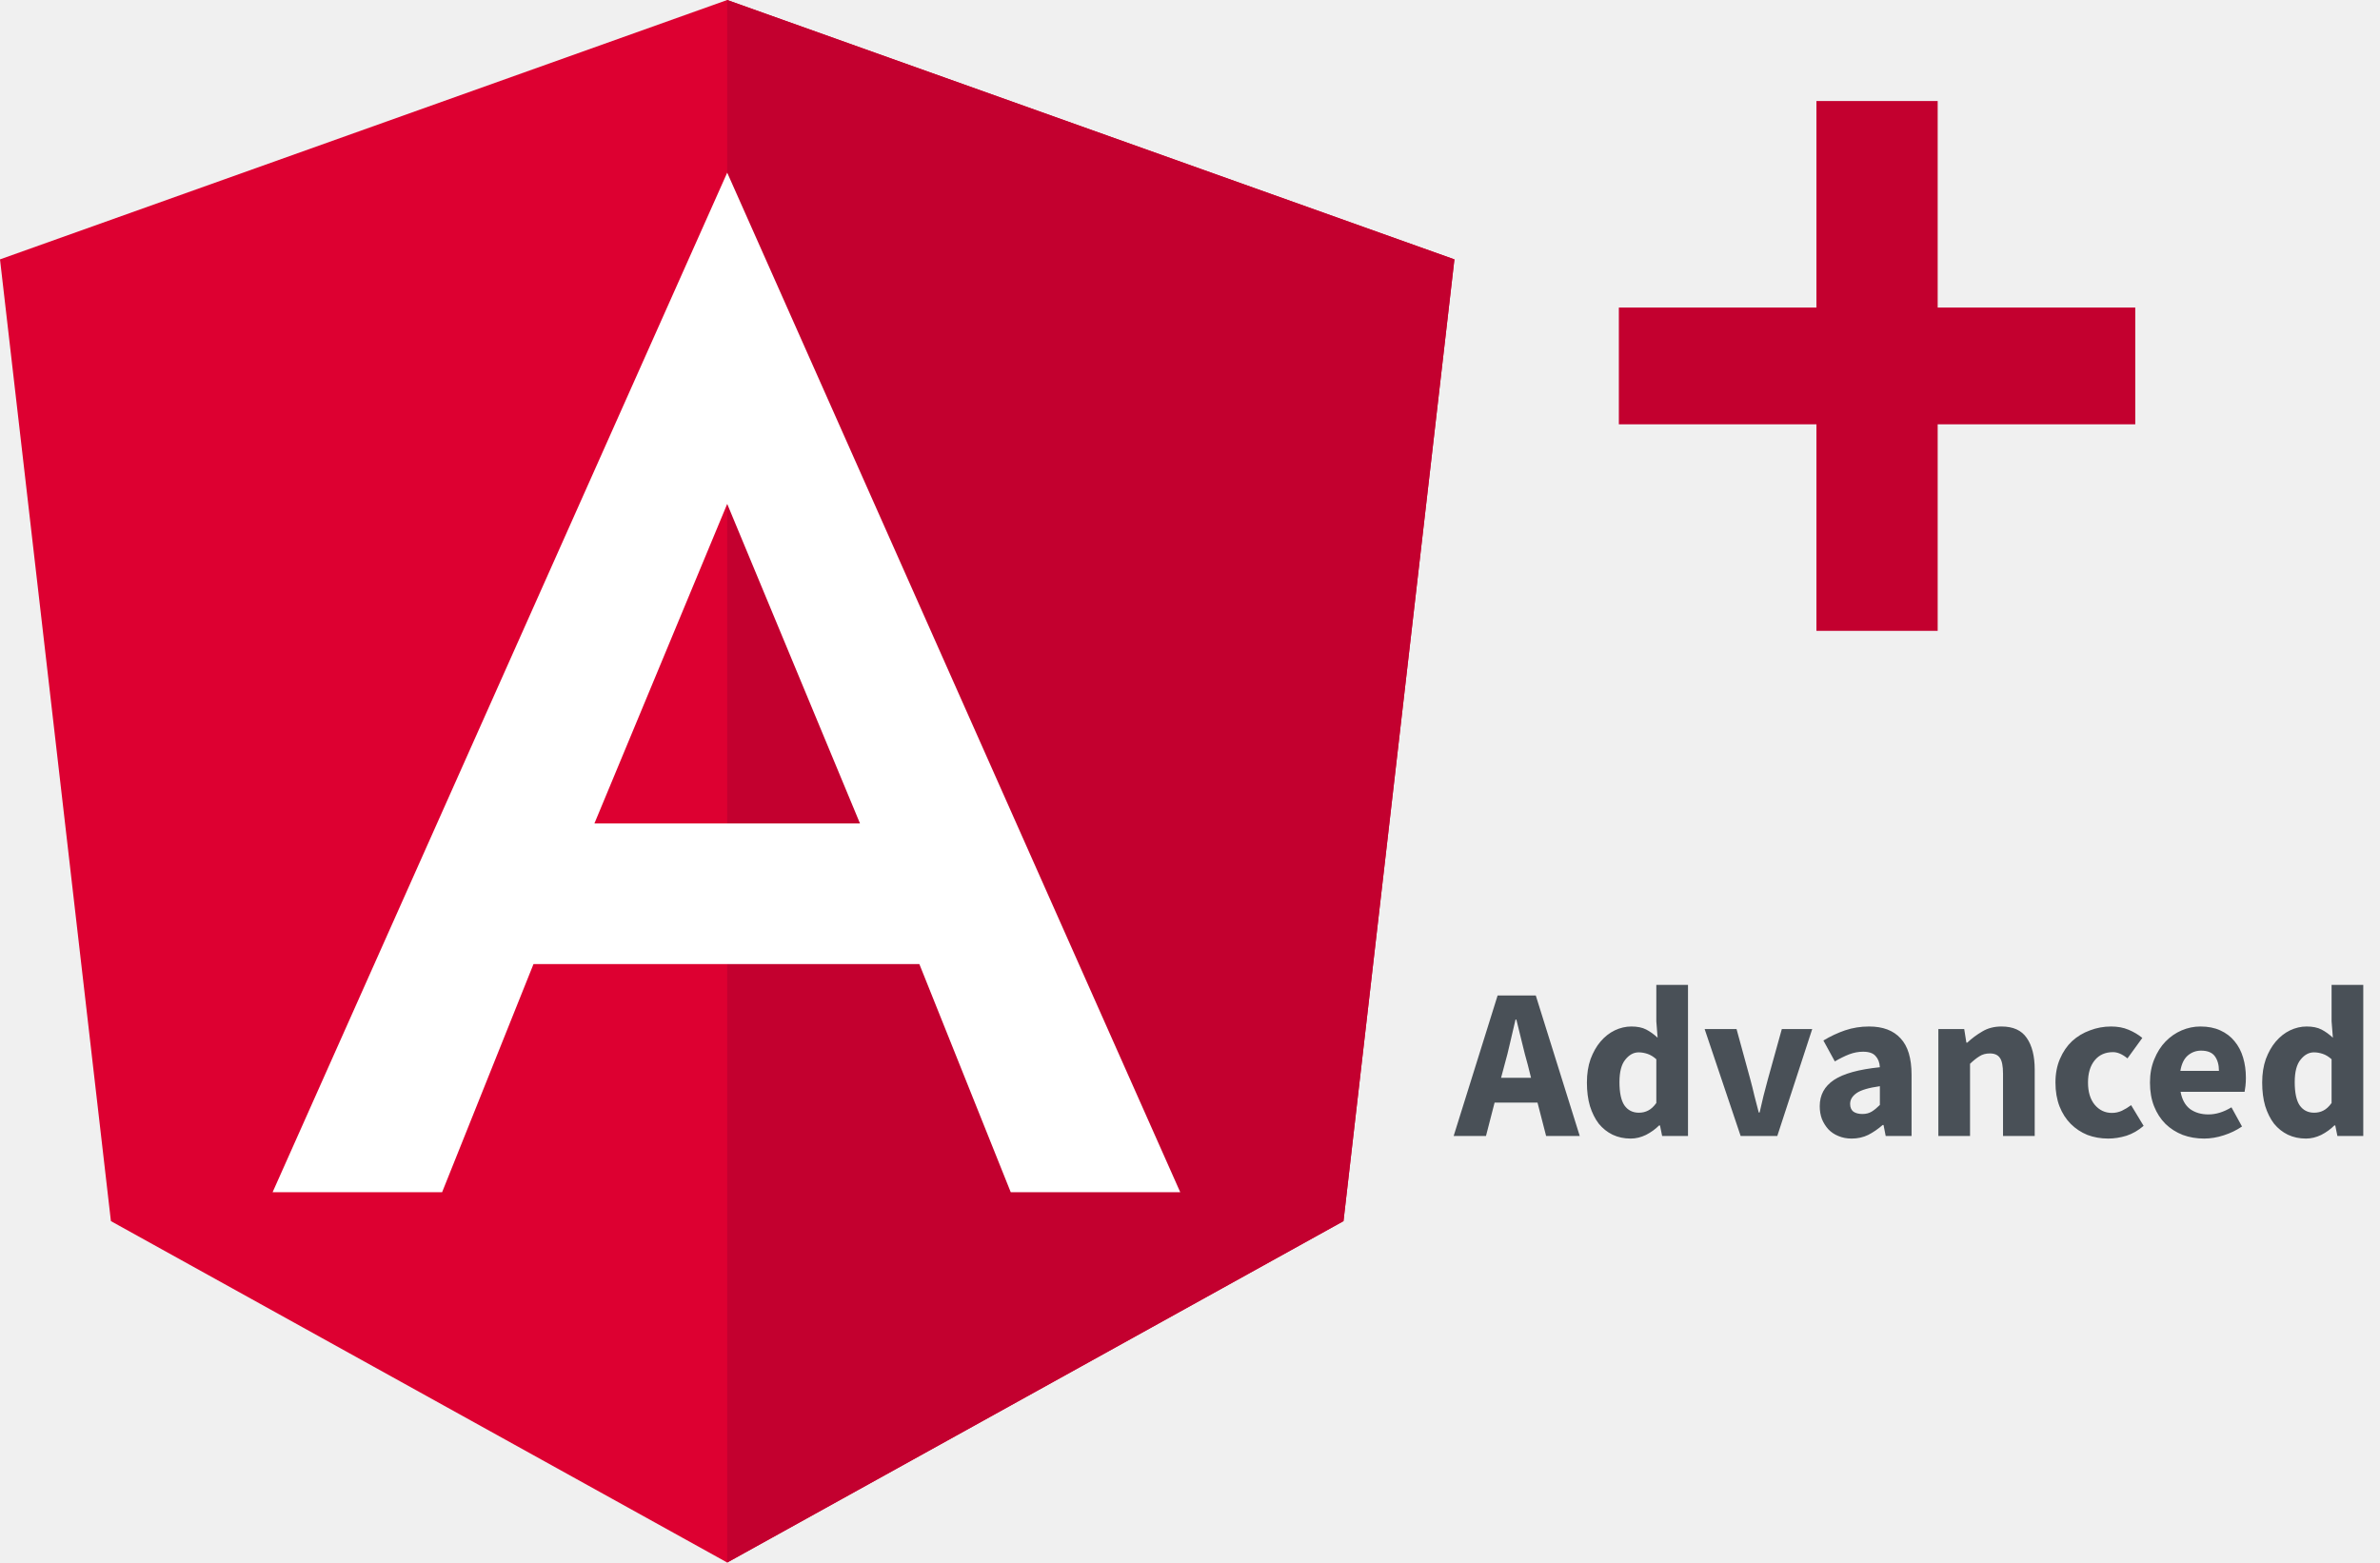
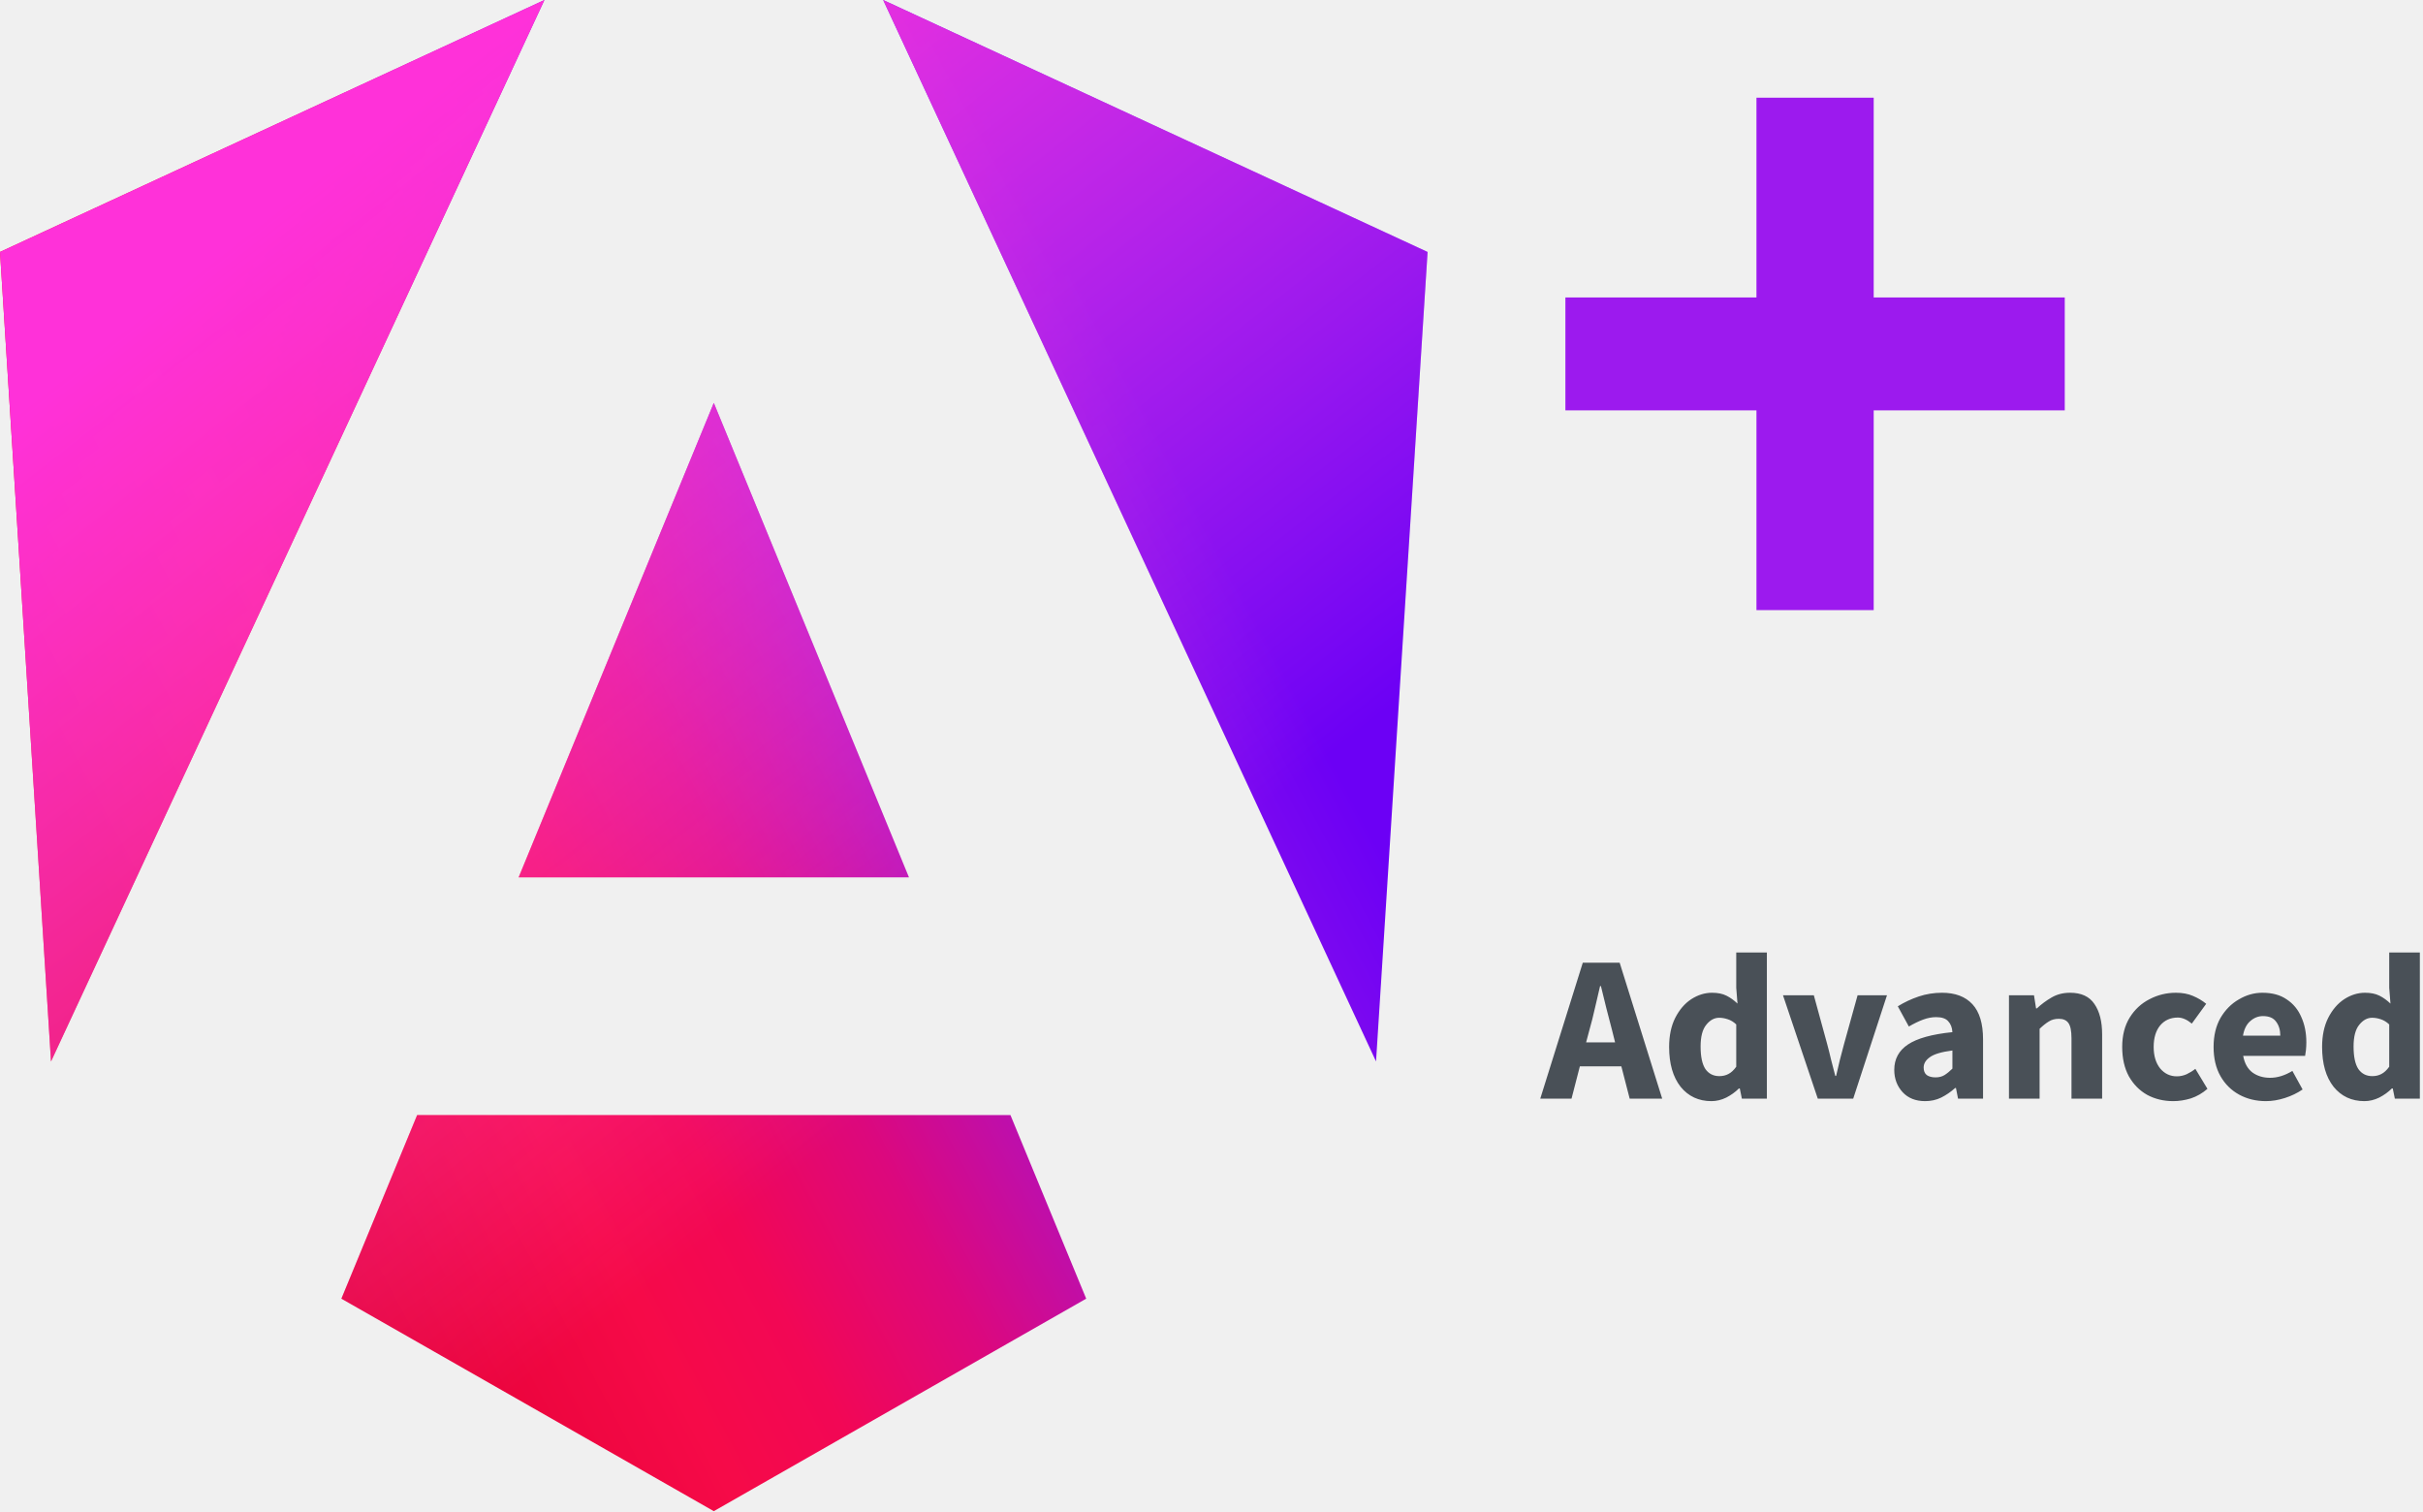
- <svg xmlns="http://www.w3.org/2000/svg" width="530" height="348" viewBox="0 0 530 348" fill="none">
-   <path d="M161.941 0L0 57.768L24.7 271.962L161.941 348L299.182 271.962L323.881 57.768L161.941 0Z" fill="#DD0031" />
-   <path d="M161.941 0V38.628V38.454V214.716V348L299.182 271.962L323.882 57.768L161.941 0Z" fill="#C3002F" />
-   <path d="M161.941 38.454L60.706 265.524H98.452L118.803 214.716H204.731L225.082 265.524H262.828L161.941 38.454ZM191.511 183.396H132.37L161.941 112.23L191.511 183.396Z" fill="white" />
-   <path d="M404.5 140.5V94.5H360.5V68.5H404.5V22.5H431.5V68.5H475.5V94.5H431.5V140.5H404.5Z" fill="#C3002F" />
-   <path d="M335.04 237.16L334.272 240.04H340.944L340.224 237.16C339.776 235.592 339.344 233.928 338.928 232.168C338.512 230.408 338.096 228.712 337.68 227.08H337.488C337.104 228.744 336.704 230.456 336.288 232.216C335.904 233.944 335.488 235.592 335.04 237.16ZM323.712 253L333.504 221.704H342L351.792 253H344.304L342.384 245.56H332.832L330.912 253H323.712ZM363.132 253.576C361.66 253.576 360.316 253.288 359.1 252.712C357.916 252.136 356.892 251.32 356.028 250.264C355.196 249.176 354.54 247.864 354.06 246.328C353.612 244.792 353.388 243.048 353.388 241.096C353.388 239.144 353.66 237.4 354.204 235.864C354.78 234.328 355.516 233.032 356.412 231.976C357.34 230.888 358.396 230.056 359.58 229.48C360.796 228.904 362.028 228.616 363.276 228.616C364.62 228.616 365.724 228.84 366.588 229.288C367.452 229.736 368.3 230.344 369.132 231.112L368.844 227.464V219.352H375.9V253H370.14L369.66 250.648H369.468C368.636 251.48 367.66 252.184 366.54 252.76C365.42 253.304 364.284 253.576 363.132 253.576ZM364.956 247.816C365.724 247.816 366.412 247.656 367.02 247.336C367.66 247.016 368.268 246.456 368.844 245.656V235.912C368.204 235.336 367.548 234.936 366.876 234.712C366.204 234.488 365.548 234.376 364.908 234.376C363.788 234.376 362.796 234.92 361.932 236.008C361.068 237.064 360.636 238.728 360.636 241C360.636 243.368 361.004 245.096 361.74 246.184C362.508 247.272 363.58 247.816 364.956 247.816ZM387.623 253L379.607 229.192H386.711L389.783 240.424C390.103 241.608 390.407 242.824 390.695 244.072C391.015 245.288 391.335 246.52 391.655 247.768H391.847C392.135 246.52 392.423 245.288 392.711 244.072C393.031 242.824 393.351 241.608 393.671 240.424L396.791 229.192H403.559L395.783 253H387.623ZM412.339 253.576C411.251 253.576 410.259 253.384 409.363 253C408.499 252.648 407.763 252.152 407.155 251.512C406.547 250.84 406.067 250.072 405.715 249.208C405.395 248.344 405.235 247.4 405.235 246.376C405.235 243.88 406.291 241.928 408.403 240.52C410.515 239.112 413.923 238.168 418.627 237.688C418.563 236.632 418.243 235.8 417.667 235.192C417.123 234.552 416.195 234.232 414.883 234.232C413.859 234.232 412.835 234.424 411.811 234.808C410.819 235.192 409.747 235.72 408.595 236.392L406.051 231.736C407.587 230.808 409.187 230.056 410.851 229.48C412.547 228.904 414.339 228.616 416.227 228.616C419.299 228.616 421.635 229.496 423.235 231.256C424.867 232.984 425.683 235.688 425.683 239.368V253H419.923L419.443 250.552H419.251C418.227 251.448 417.155 252.184 416.035 252.76C414.915 253.304 413.683 253.576 412.339 253.576ZM414.739 248.104C415.539 248.104 416.227 247.928 416.803 247.576C417.379 247.224 417.987 246.728 418.627 246.088V241.912C416.131 242.264 414.403 242.776 413.443 243.448C412.483 244.12 412.003 244.92 412.003 245.848C412.003 246.616 412.243 247.192 412.723 247.576C413.235 247.928 413.907 248.104 414.739 248.104ZM431.651 253V229.192H437.411L437.891 232.216H438.083C439.107 231.256 440.227 230.424 441.443 229.72C442.659 228.984 444.083 228.616 445.715 228.616C448.307 228.616 450.179 229.464 451.331 231.16C452.515 232.856 453.107 235.208 453.107 238.216V253H446.051V239.128C446.051 237.4 445.811 236.216 445.331 235.576C444.883 234.936 444.147 234.616 443.123 234.616C442.227 234.616 441.459 234.824 440.819 235.24C440.179 235.624 439.475 236.184 438.707 236.92V253H431.651ZM469.488 253.576C467.824 253.576 466.272 253.304 464.832 252.76C463.424 252.184 462.192 251.368 461.136 250.312C460.08 249.256 459.248 247.96 458.64 246.424C458.032 244.856 457.728 243.08 457.728 241.096C457.728 239.112 458.064 237.352 458.736 235.816C459.408 234.248 460.304 232.936 461.424 231.88C462.576 230.824 463.904 230.024 465.408 229.48C466.912 228.904 468.48 228.616 470.112 228.616C471.584 228.616 472.88 228.856 474 229.336C475.152 229.816 476.176 230.424 477.072 231.16L473.76 235.72C472.64 234.792 471.568 234.328 470.544 234.328C468.816 234.328 467.456 234.936 466.464 236.152C465.472 237.368 464.976 239.016 464.976 241.096C464.976 243.176 465.472 244.824 466.464 246.04C467.488 247.256 468.768 247.864 470.304 247.864C471.072 247.864 471.808 247.704 472.512 247.384C473.248 247.032 473.936 246.616 474.576 246.136L477.36 250.744C476.176 251.768 474.896 252.504 473.52 252.952C472.144 253.368 470.8 253.576 469.488 253.576ZM490.823 253.576C489.127 253.576 487.543 253.304 486.071 252.76C484.599 252.184 483.319 251.368 482.231 250.312C481.143 249.224 480.295 247.912 479.687 246.376C479.079 244.84 478.775 243.08 478.775 241.096C478.775 239.176 479.095 237.448 479.735 235.912C480.375 234.344 481.207 233.032 482.231 231.976C483.287 230.888 484.487 230.056 485.831 229.48C487.175 228.904 488.567 228.616 490.007 228.616C491.703 228.616 493.175 228.904 494.423 229.48C495.703 230.056 496.759 230.856 497.591 231.88C498.455 232.904 499.095 234.12 499.511 235.528C499.927 236.904 500.135 238.408 500.135 240.04C500.135 240.68 500.103 241.288 500.039 241.864C499.975 242.44 499.911 242.872 499.847 243.16H485.591C485.911 244.888 486.615 246.168 487.703 247C488.823 247.8 490.183 248.2 491.783 248.2C493.479 248.2 495.191 247.672 496.919 246.616L499.271 250.888C498.055 251.72 496.695 252.376 495.191 252.856C493.719 253.336 492.263 253.576 490.823 253.576ZM485.543 238.504H494.135C494.135 237.16 493.831 236.072 493.223 235.24C492.615 234.408 491.591 233.992 490.151 233.992C489.031 233.992 488.039 234.36 487.175 235.096C486.343 235.832 485.799 236.968 485.543 238.504ZM513.507 253.576C512.035 253.576 510.691 253.288 509.475 252.712C508.291 252.136 507.267 251.32 506.403 250.264C505.571 249.176 504.915 247.864 504.435 246.328C503.987 244.792 503.763 243.048 503.763 241.096C503.763 239.144 504.035 237.4 504.579 235.864C505.155 234.328 505.891 233.032 506.787 231.976C507.715 230.888 508.771 230.056 509.955 229.48C511.171 228.904 512.403 228.616 513.651 228.616C514.995 228.616 516.099 228.84 516.963 229.288C517.827 229.736 518.675 230.344 519.507 231.112L519.219 227.464V219.352H526.275V253H520.515L520.035 250.648H519.843C519.011 251.48 518.035 252.184 516.915 252.76C515.795 253.304 514.659 253.576 513.507 253.576ZM515.331 247.816C516.099 247.816 516.787 247.656 517.395 247.336C518.035 247.016 518.643 246.456 519.219 245.656V235.912C518.579 235.336 517.923 234.936 517.251 234.712C516.579 234.488 515.923 234.376 515.283 234.376C514.163 234.376 513.171 234.92 512.307 236.008C511.443 237.064 511.011 238.728 511.011 241C511.011 243.368 511.379 245.096 512.115 246.184C512.883 247.272 513.955 247.816 515.331 247.816Z" fill="#495057" />
+ <svg xmlns="http://www.w3.org/2000/svg" width="558" height="348" viewBox="0 0 558 348" fill="none">
+   <path d="M328.761 58.02L316.89 244.435L203.386 0L328.761 58.02ZM250.145 299.065L164.382 348L78.616 299.065L96.06 256.791H232.701L250.145 299.065ZM164.382 92.784L209.322 202.04H119.439L164.382 92.784ZM11.749 244.435L0 58.02L125.375 0L11.749 244.435Z" fill="url(#paint0_linear_1231_227)" />
+   <path d="M328.761 58.02L316.89 244.435L203.386 0L328.761 58.02ZM250.145 299.065L164.382 348L78.616 299.065L96.06 256.791H232.701L250.145 299.065ZM164.382 92.784L209.322 202.04H119.439L164.382 92.784ZM11.749 244.435L0 58.02L125.375 0L11.749 244.435Z" fill="url(#paint1_linear_1231_227)" />
+   <path d="M404.5 140.5V94.5H360.5V68.5H404.5V22.5H431.5V68.5H475.5V94.5H431.5V140.5H404.5Z" fill="#9C1AEE" />
+   <path d="M366.04 237.16L365.272 240.04H371.944L371.224 237.16C370.808 235.592 370.376 233.928 369.928 232.168C369.512 230.408 369.096 228.712 368.68 227.08H368.488C368.104 228.744 367.704 230.456 367.288 232.216C366.904 233.944 366.488 235.592 366.04 237.16ZM354.712 253L364.504 221.704H373L382.792 253H375.304L373.384 245.56H363.832L361.912 253H354.712ZM394.132 253.576C391.188 253.576 388.82 252.472 387.028 250.264C385.268 248.024 384.388 244.968 384.388 241.096C384.388 238.504 384.852 236.28 385.78 234.424C386.74 232.536 387.972 231.096 389.476 230.104C391.012 229.112 392.612 228.616 394.276 228.616C395.588 228.616 396.692 228.84 397.588 229.288C398.484 229.736 399.332 230.344 400.132 231.112L399.844 227.464V219.352H406.9V253H401.14L400.66 250.648H400.468C399.636 251.48 398.66 252.184 397.54 252.76C396.42 253.304 395.284 253.576 394.132 253.576ZM395.956 247.816C396.724 247.816 397.412 247.656 398.02 247.336C398.66 247.016 399.268 246.456 399.844 245.656V235.912C399.236 235.336 398.58 234.936 397.876 234.712C397.204 234.488 396.548 234.376 395.908 234.376C394.788 234.376 393.796 234.92 392.932 236.008C392.068 237.064 391.636 238.728 391.636 241C391.636 243.336 392.004 245.064 392.74 246.184C393.508 247.272 394.58 247.816 395.956 247.816ZM418.623 253L410.607 229.192H417.711L420.783 240.424C421.103 241.608 421.407 242.824 421.695 244.072C422.015 245.288 422.335 246.52 422.655 247.768H422.847C423.135 246.52 423.423 245.288 423.711 244.072C424.031 242.824 424.351 241.608 424.671 240.424L427.791 229.192H434.559L426.783 253H418.623ZM443.339 253.576C441.163 253.576 439.435 252.888 438.155 251.512C436.875 250.104 436.235 248.392 436.235 246.376C436.235 243.88 437.291 241.928 439.403 240.52C441.515 239.112 444.923 238.168 449.627 237.688C449.563 236.632 449.243 235.8 448.667 235.192C448.123 234.552 447.195 234.232 445.883 234.232C444.891 234.232 443.883 234.424 442.859 234.808C441.835 235.192 440.747 235.72 439.595 236.392L437.051 231.736C438.555 230.808 440.155 230.056 441.851 229.48C443.579 228.904 445.371 228.616 447.227 228.616C450.267 228.616 452.603 229.496 454.235 231.256C455.867 233.016 456.683 235.72 456.683 239.368V253H450.923L450.443 250.552H450.251C449.259 251.448 448.187 252.184 447.035 252.76C445.915 253.304 444.683 253.576 443.339 253.576ZM445.739 248.104C446.539 248.104 447.227 247.928 447.803 247.576C448.411 247.192 449.019 246.696 449.627 246.088V241.912C447.131 242.232 445.403 242.744 444.443 243.448C443.483 244.12 443.003 244.92 443.003 245.848C443.003 246.616 443.243 247.192 443.723 247.576C444.235 247.928 444.907 248.104 445.739 248.104ZM462.651 253V229.192H468.411L468.891 232.216H469.083C470.107 231.256 471.227 230.424 472.443 229.72C473.691 228.984 475.115 228.616 476.715 228.616C479.307 228.616 481.179 229.48 482.331 231.208C483.515 232.904 484.107 235.24 484.107 238.216V253H477.051V239.128C477.051 237.4 476.811 236.216 476.331 235.576C475.883 234.936 475.147 234.616 474.123 234.616C473.227 234.616 472.459 234.824 471.819 235.24C471.179 235.624 470.475 236.184 469.707 236.92V253H462.651ZM500.488 253.576C498.28 253.576 496.28 253.096 494.488 252.136C492.728 251.144 491.32 249.72 490.264 247.864C489.24 245.976 488.728 243.72 488.728 241.096C488.728 238.44 489.304 236.184 490.456 234.328C491.608 232.472 493.128 231.064 495.016 230.104C496.904 229.112 498.936 228.616 501.112 228.616C502.584 228.616 503.88 228.856 505 229.336C506.152 229.816 507.176 230.424 508.072 231.16L504.76 235.72C503.64 234.792 502.568 234.328 501.544 234.328C499.848 234.328 498.488 234.936 497.464 236.152C496.472 237.368 495.976 239.016 495.976 241.096C495.976 243.144 496.472 244.792 497.464 246.04C498.488 247.256 499.768 247.864 501.304 247.864C502.072 247.864 502.824 247.704 503.56 247.384C504.296 247.032 504.968 246.616 505.576 246.136L508.36 250.744C507.176 251.768 505.896 252.504 504.52 252.952C503.144 253.368 501.8 253.576 500.488 253.576ZM521.823 253.576C519.551 253.576 517.503 253.08 515.679 252.088C513.855 251.096 512.415 249.672 511.359 247.816C510.303 245.96 509.775 243.72 509.775 241.096C509.775 238.504 510.303 236.28 511.359 234.424C512.447 232.568 513.855 231.144 515.583 230.152C517.311 229.128 519.119 228.616 521.007 228.616C523.279 228.616 525.151 229.128 526.623 230.152C528.127 231.144 529.247 232.504 529.983 234.232C530.751 235.928 531.135 237.864 531.135 240.04C531.135 240.648 531.103 241.256 531.039 241.864C530.975 242.44 530.911 242.872 530.847 243.16H516.591C516.911 244.888 517.631 246.168 518.751 247C519.871 247.8 521.215 248.2 522.783 248.2C524.479 248.2 526.191 247.672 527.919 246.616L530.271 250.888C529.055 251.72 527.695 252.376 526.191 252.856C524.687 253.336 523.231 253.576 521.823 253.576ZM516.543 238.504H525.135C525.135 237.192 524.815 236.12 524.175 235.288C523.567 234.424 522.559 233.992 521.151 233.992C520.063 233.992 519.087 234.376 518.223 235.144C517.359 235.88 516.799 237 516.543 238.504ZM544.507 253.576C541.563 253.576 539.195 252.472 537.403 250.264C535.643 248.024 534.763 244.968 534.763 241.096C534.763 238.504 535.227 236.28 536.155 234.424C537.115 232.536 538.347 231.096 539.851 230.104C541.387 229.112 542.987 228.616 544.651 228.616C545.963 228.616 547.067 228.84 547.963 229.288C548.859 229.736 549.707 230.344 550.507 231.112L550.219 227.464V219.352H557.275V253H551.515L551.035 250.648H550.843C550.011 251.48 549.035 252.184 547.915 252.76C546.795 253.304 545.659 253.576 544.507 253.576ZM546.331 247.816C547.099 247.816 547.787 247.656 548.395 247.336C549.035 247.016 549.643 246.456 550.219 245.656V235.912C549.611 235.336 548.955 234.936 548.251 234.712C547.579 234.488 546.923 234.376 546.283 234.376C545.163 234.376 544.171 234.92 543.307 236.008C542.443 237.064 542.011 238.728 542.011 241C542.011 243.336 542.379 245.064 543.115 246.184C543.883 247.272 544.955 247.816 546.331 247.816Z" fill="#495057" />
+   <defs>
+     <linearGradient id="paint0_linear_1231_227" x1="82.425" y1="316.434" x2="316.045" y2="192.039" gradientUnits="userSpaceOnUse">
+       <stop stop-color="#E40035" />
+       <stop offset="0.24" stop-color="#F60A48" />
+       <stop offset="0.35" stop-color="#F20755" />
+       <stop offset="0.49" stop-color="#DC087D" />
+       <stop offset="0.75" stop-color="#9717E7" />
+       <stop offset="1" stop-color="#6C00F5" />
+     </linearGradient>
+     <linearGradient id="paint1_linear_1231_227" x1="71.877" y1="41.96" x2="224.765" y2="237.371" gradientUnits="userSpaceOnUse">
+       <stop stop-color="#FF31D9" />
+       <stop offset="1" stop-color="#FF5BE1" stop-opacity="0" />
+     </linearGradient>
+   </defs>
</svg>
